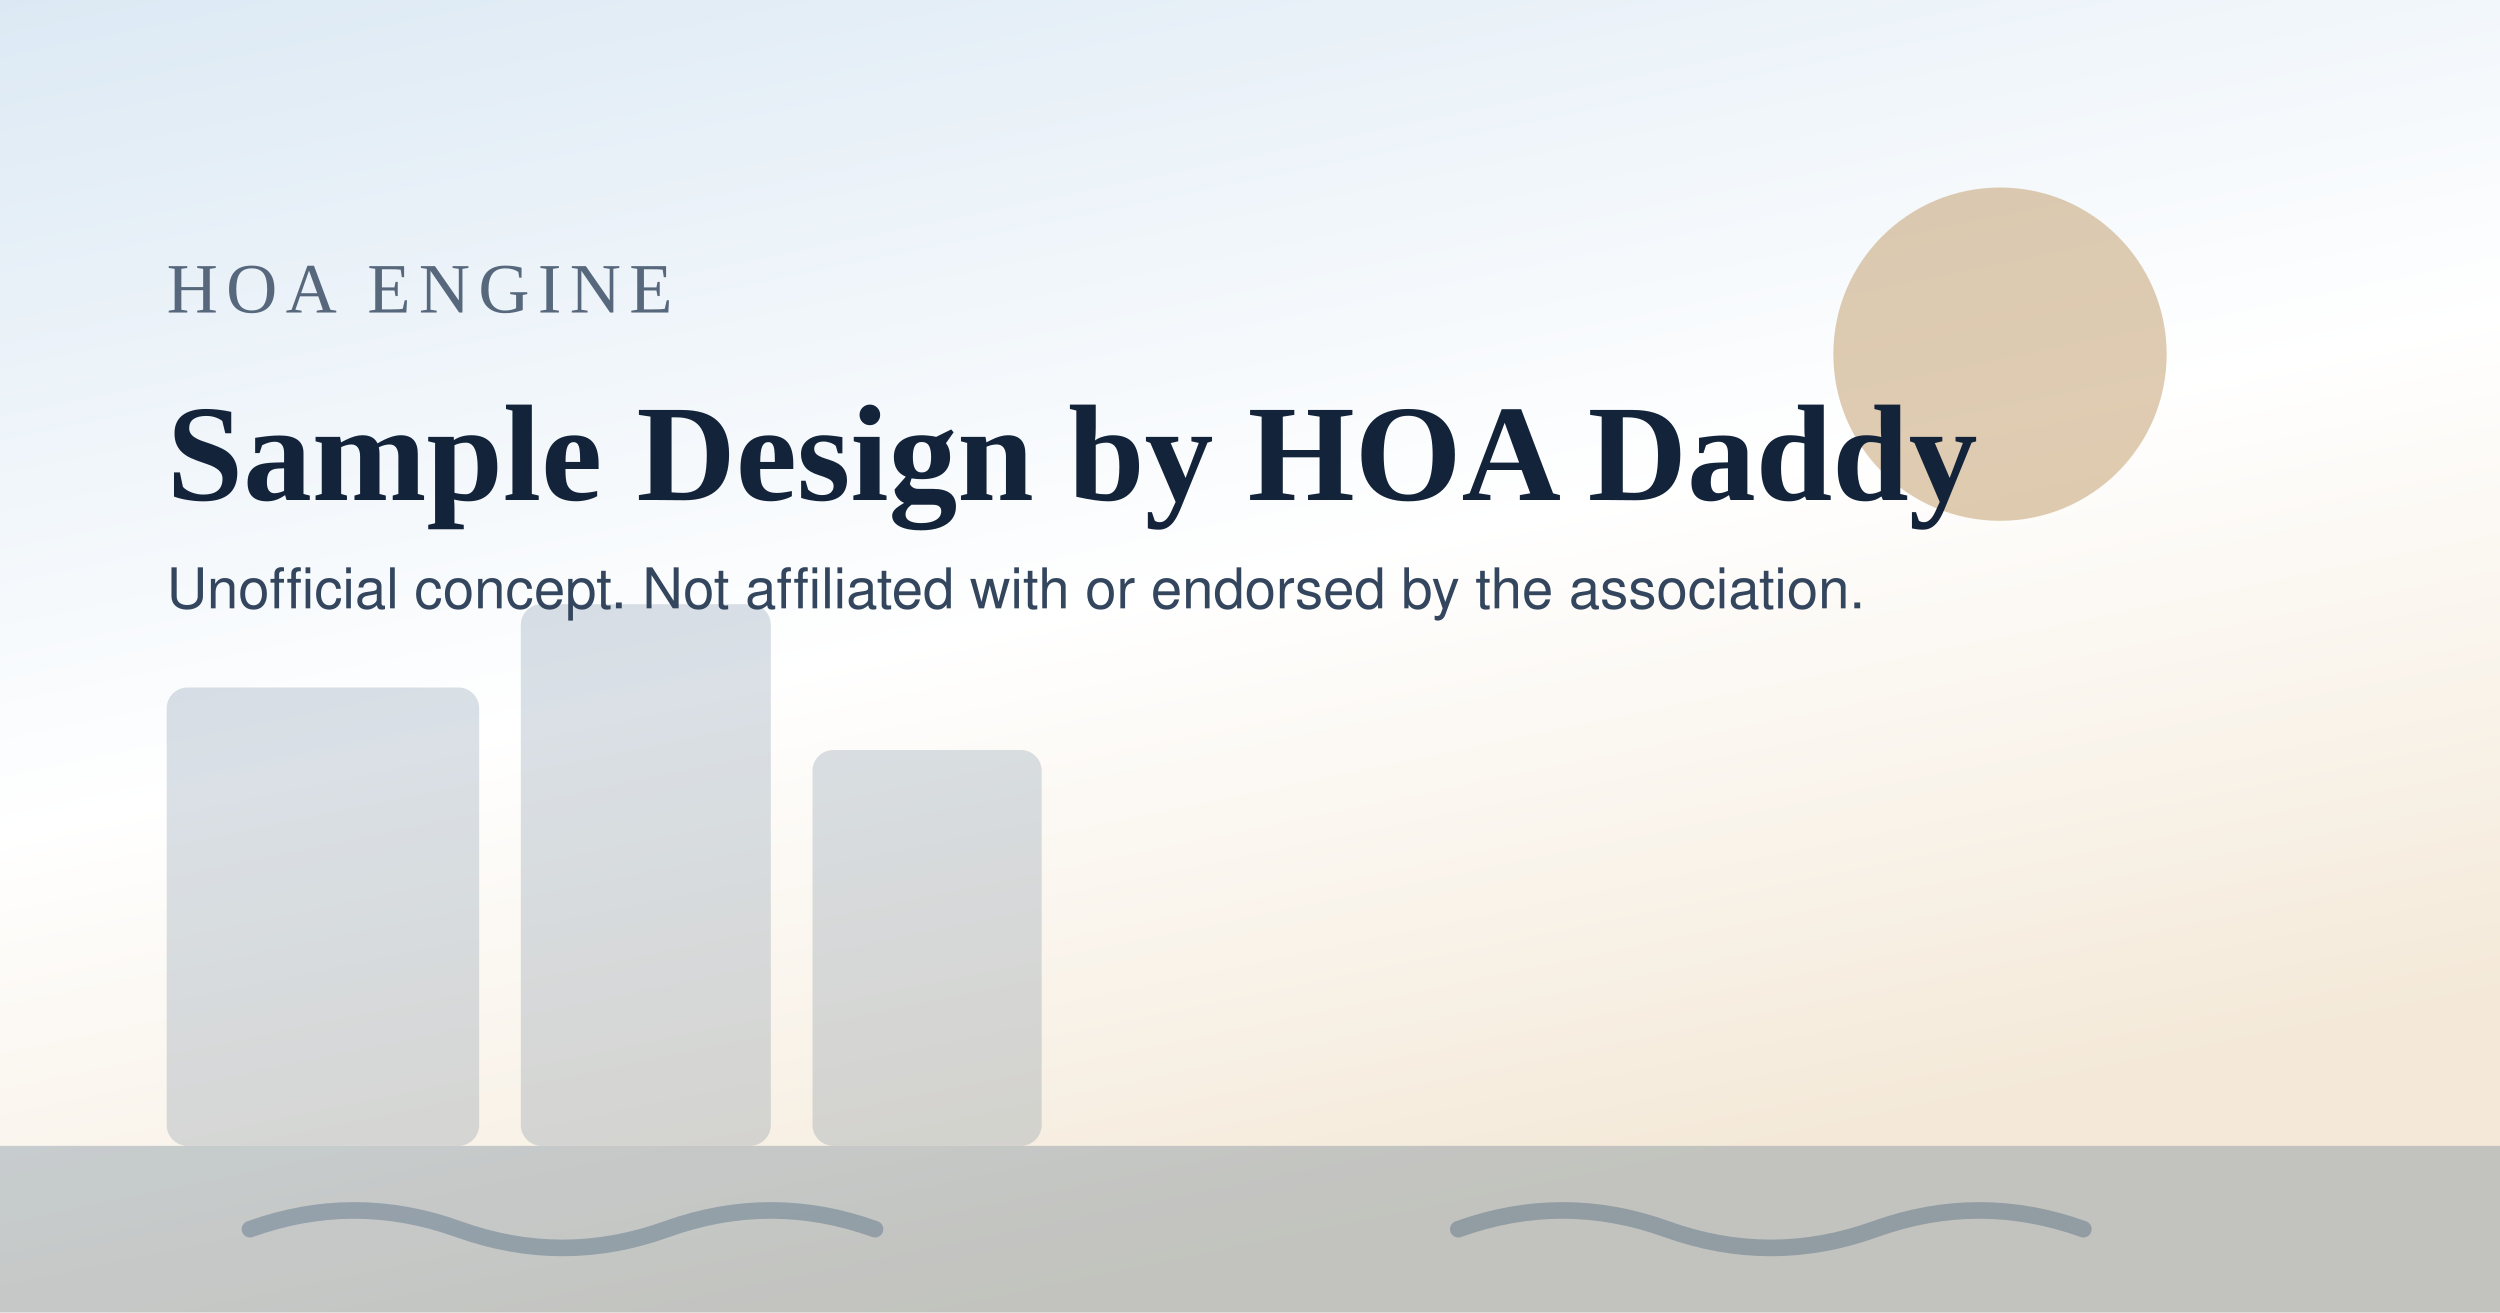
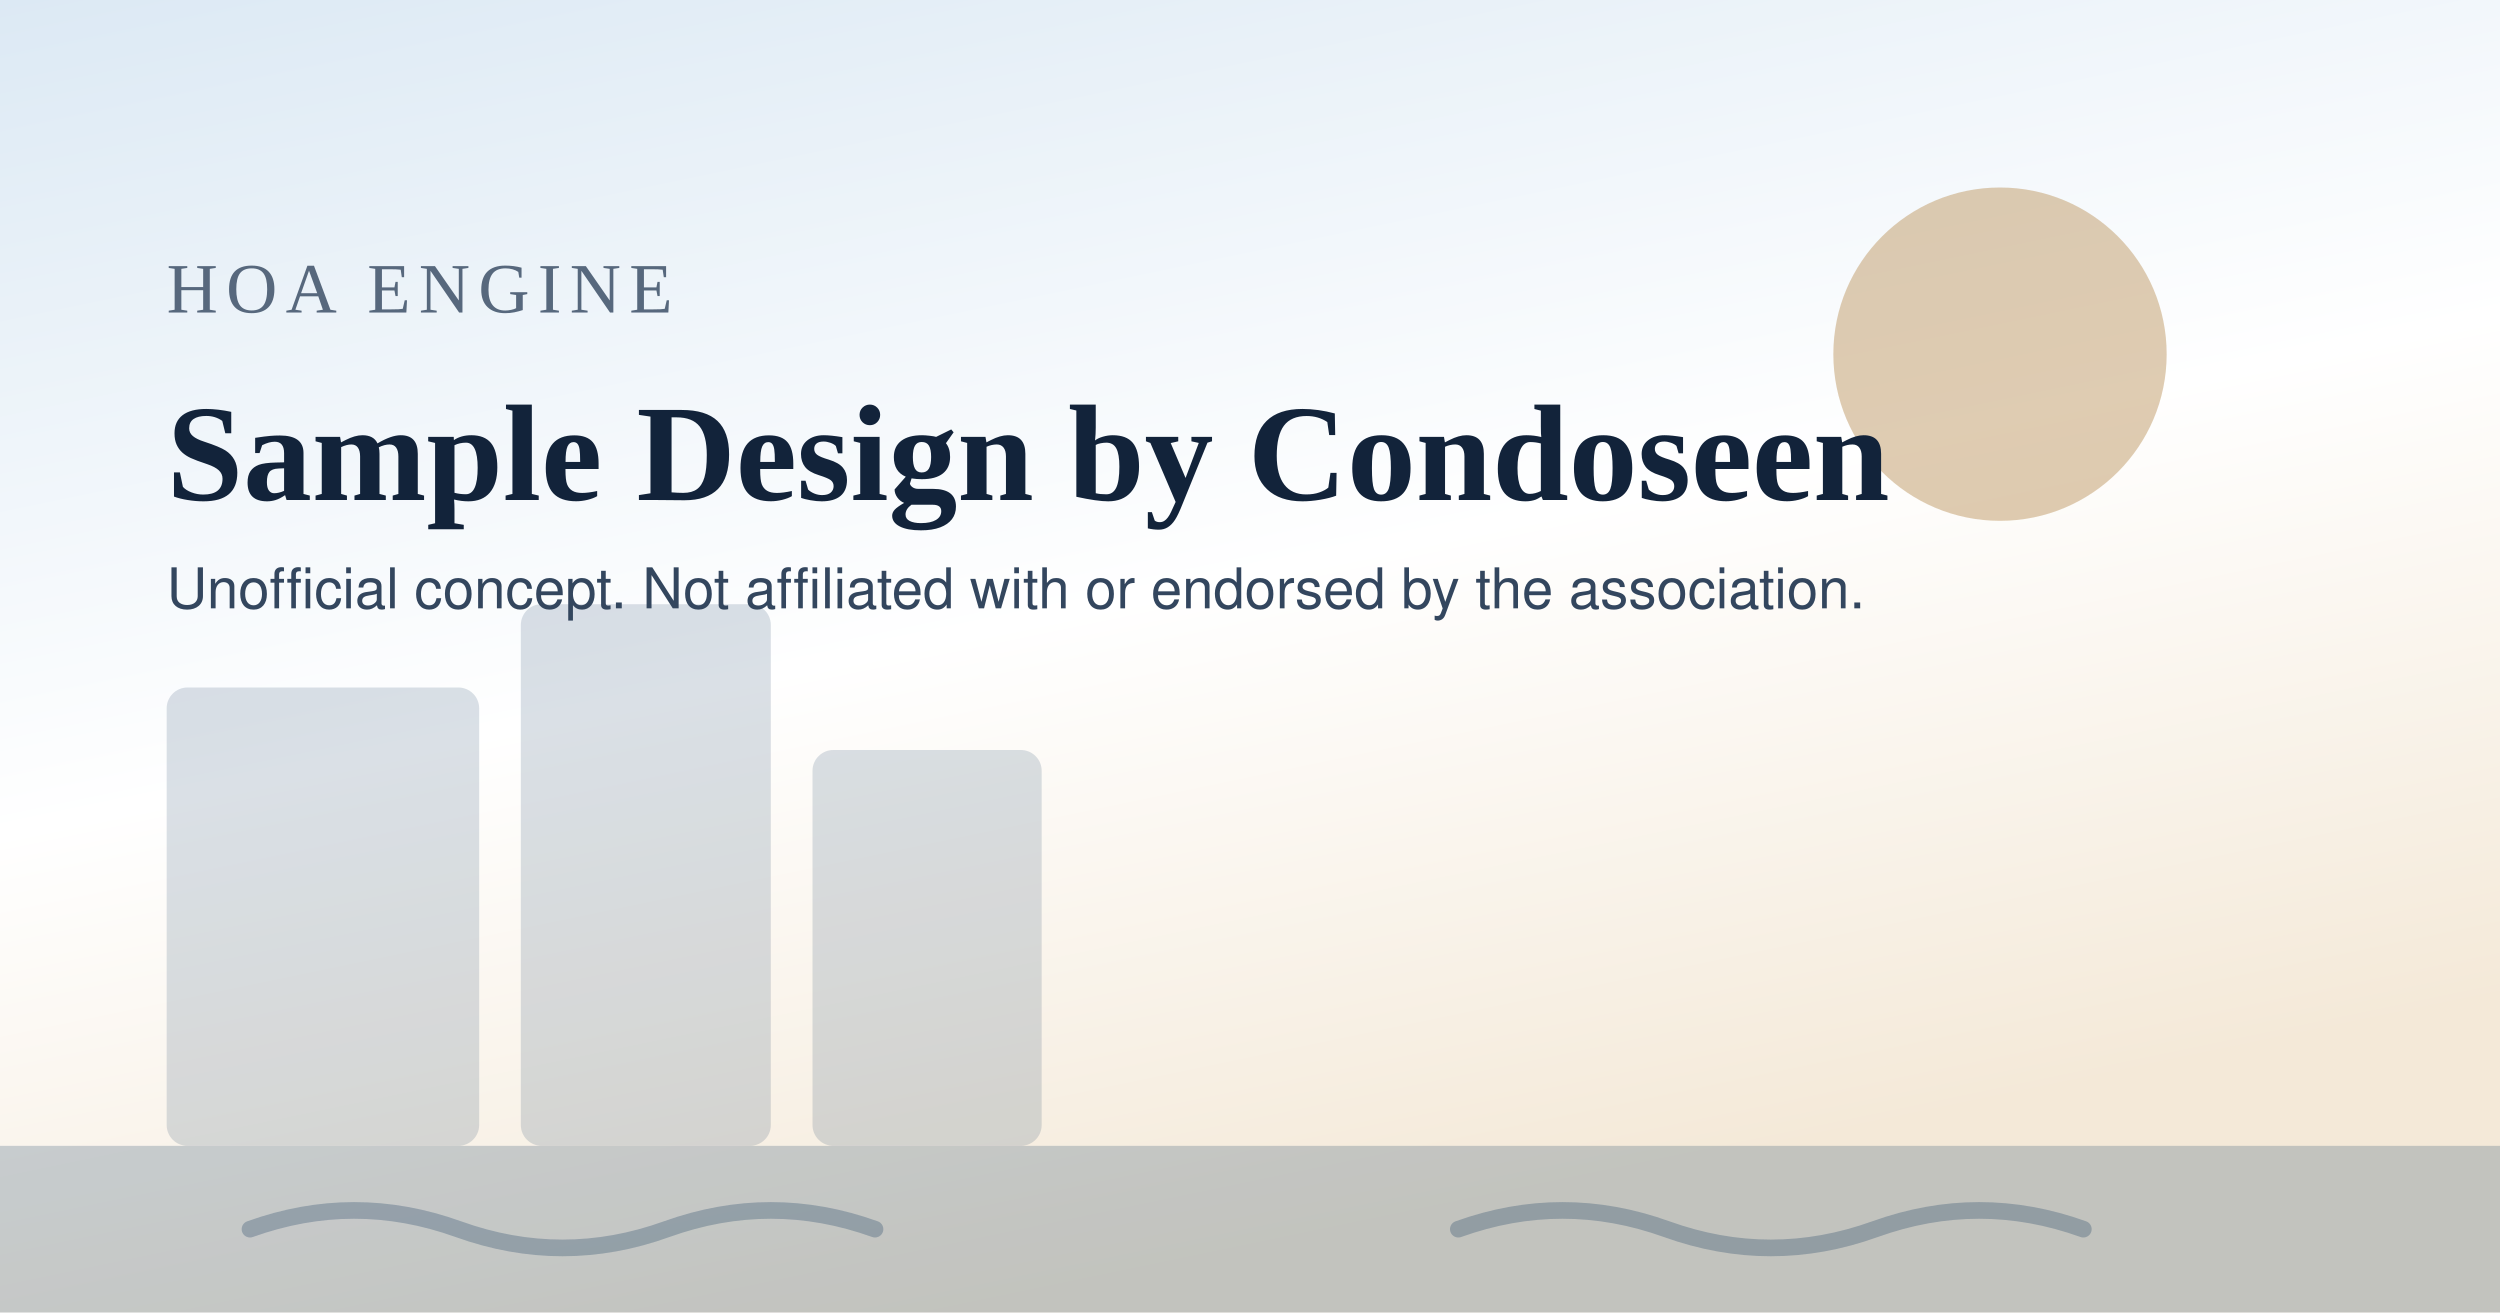
- <svg xmlns="http://www.w3.org/2000/svg" width="1200" height="630" viewBox="0 0 1200 630" role="img" aria-label="Sample Design by HOA Daddy — unofficial website concept.">
+ <svg xmlns="http://www.w3.org/2000/svg" width="1200" height="630" viewBox="0 0 1200 630" role="img" aria-label="Sample Design by Condoseen — unofficial website concept.">
  <defs>
    <linearGradient id="bg" x1="0" y1="0" x2="0.4" y2="1">
      <stop offset="0%" stop-color="#DCE9F4" />
      <stop offset="55%" stop-color="#FFFFFF" />
      <stop offset="100%" stop-color="#F4E9D8" />
    </linearGradient>
  </defs>
  <rect width="1200" height="630" fill="url(#bg)" />
  <g fill="#14395E" opacity="0.16">
    <rect x="80" y="330" width="150" height="220" rx="10" />
    <rect x="250" y="290" width="120" height="260" rx="10" />
    <rect x="390" y="360" width="110" height="190" rx="10" />
  </g>
  <path d="M0 550 H1200 V630 H0 Z" fill="#14395E" opacity="0.22" />
  <g stroke="#14395E" stroke-width="8" stroke-linecap="round" fill="none" opacity="0.28">
    <path d="M120 590 q50 -18 100 0 t100 0 t100 0" />
    <path d="M700 590 q50 -18 100 0 t100 0 t100 0" />
  </g>
  <circle cx="960" cy="170" r="80" fill="#B98F55" opacity="0.45" />
  <text x="80" y="150" font-family="Georgia, 'Times New Roman', serif" font-size="34" fill="#57687D" letter-spacing="4">HOA ENGINE</text>
-   <text x="80" y="240" font-family="Georgia, 'Times New Roman', serif" font-size="66" font-weight="bold" fill="#12233A">Sample Design by HOA Daddy</text>
+   <text x="80" y="240" font-family="Georgia, 'Times New Roman', serif" font-size="66" font-weight="bold" fill="#12233A">Sample Design by Condoseen</text>
  <text x="80" y="292" font-family="Helvetica, Arial, sans-serif" font-size="27" fill="#33465E">Unofficial concept. Not affiliated with or endorsed by the association.</text>
</svg>
